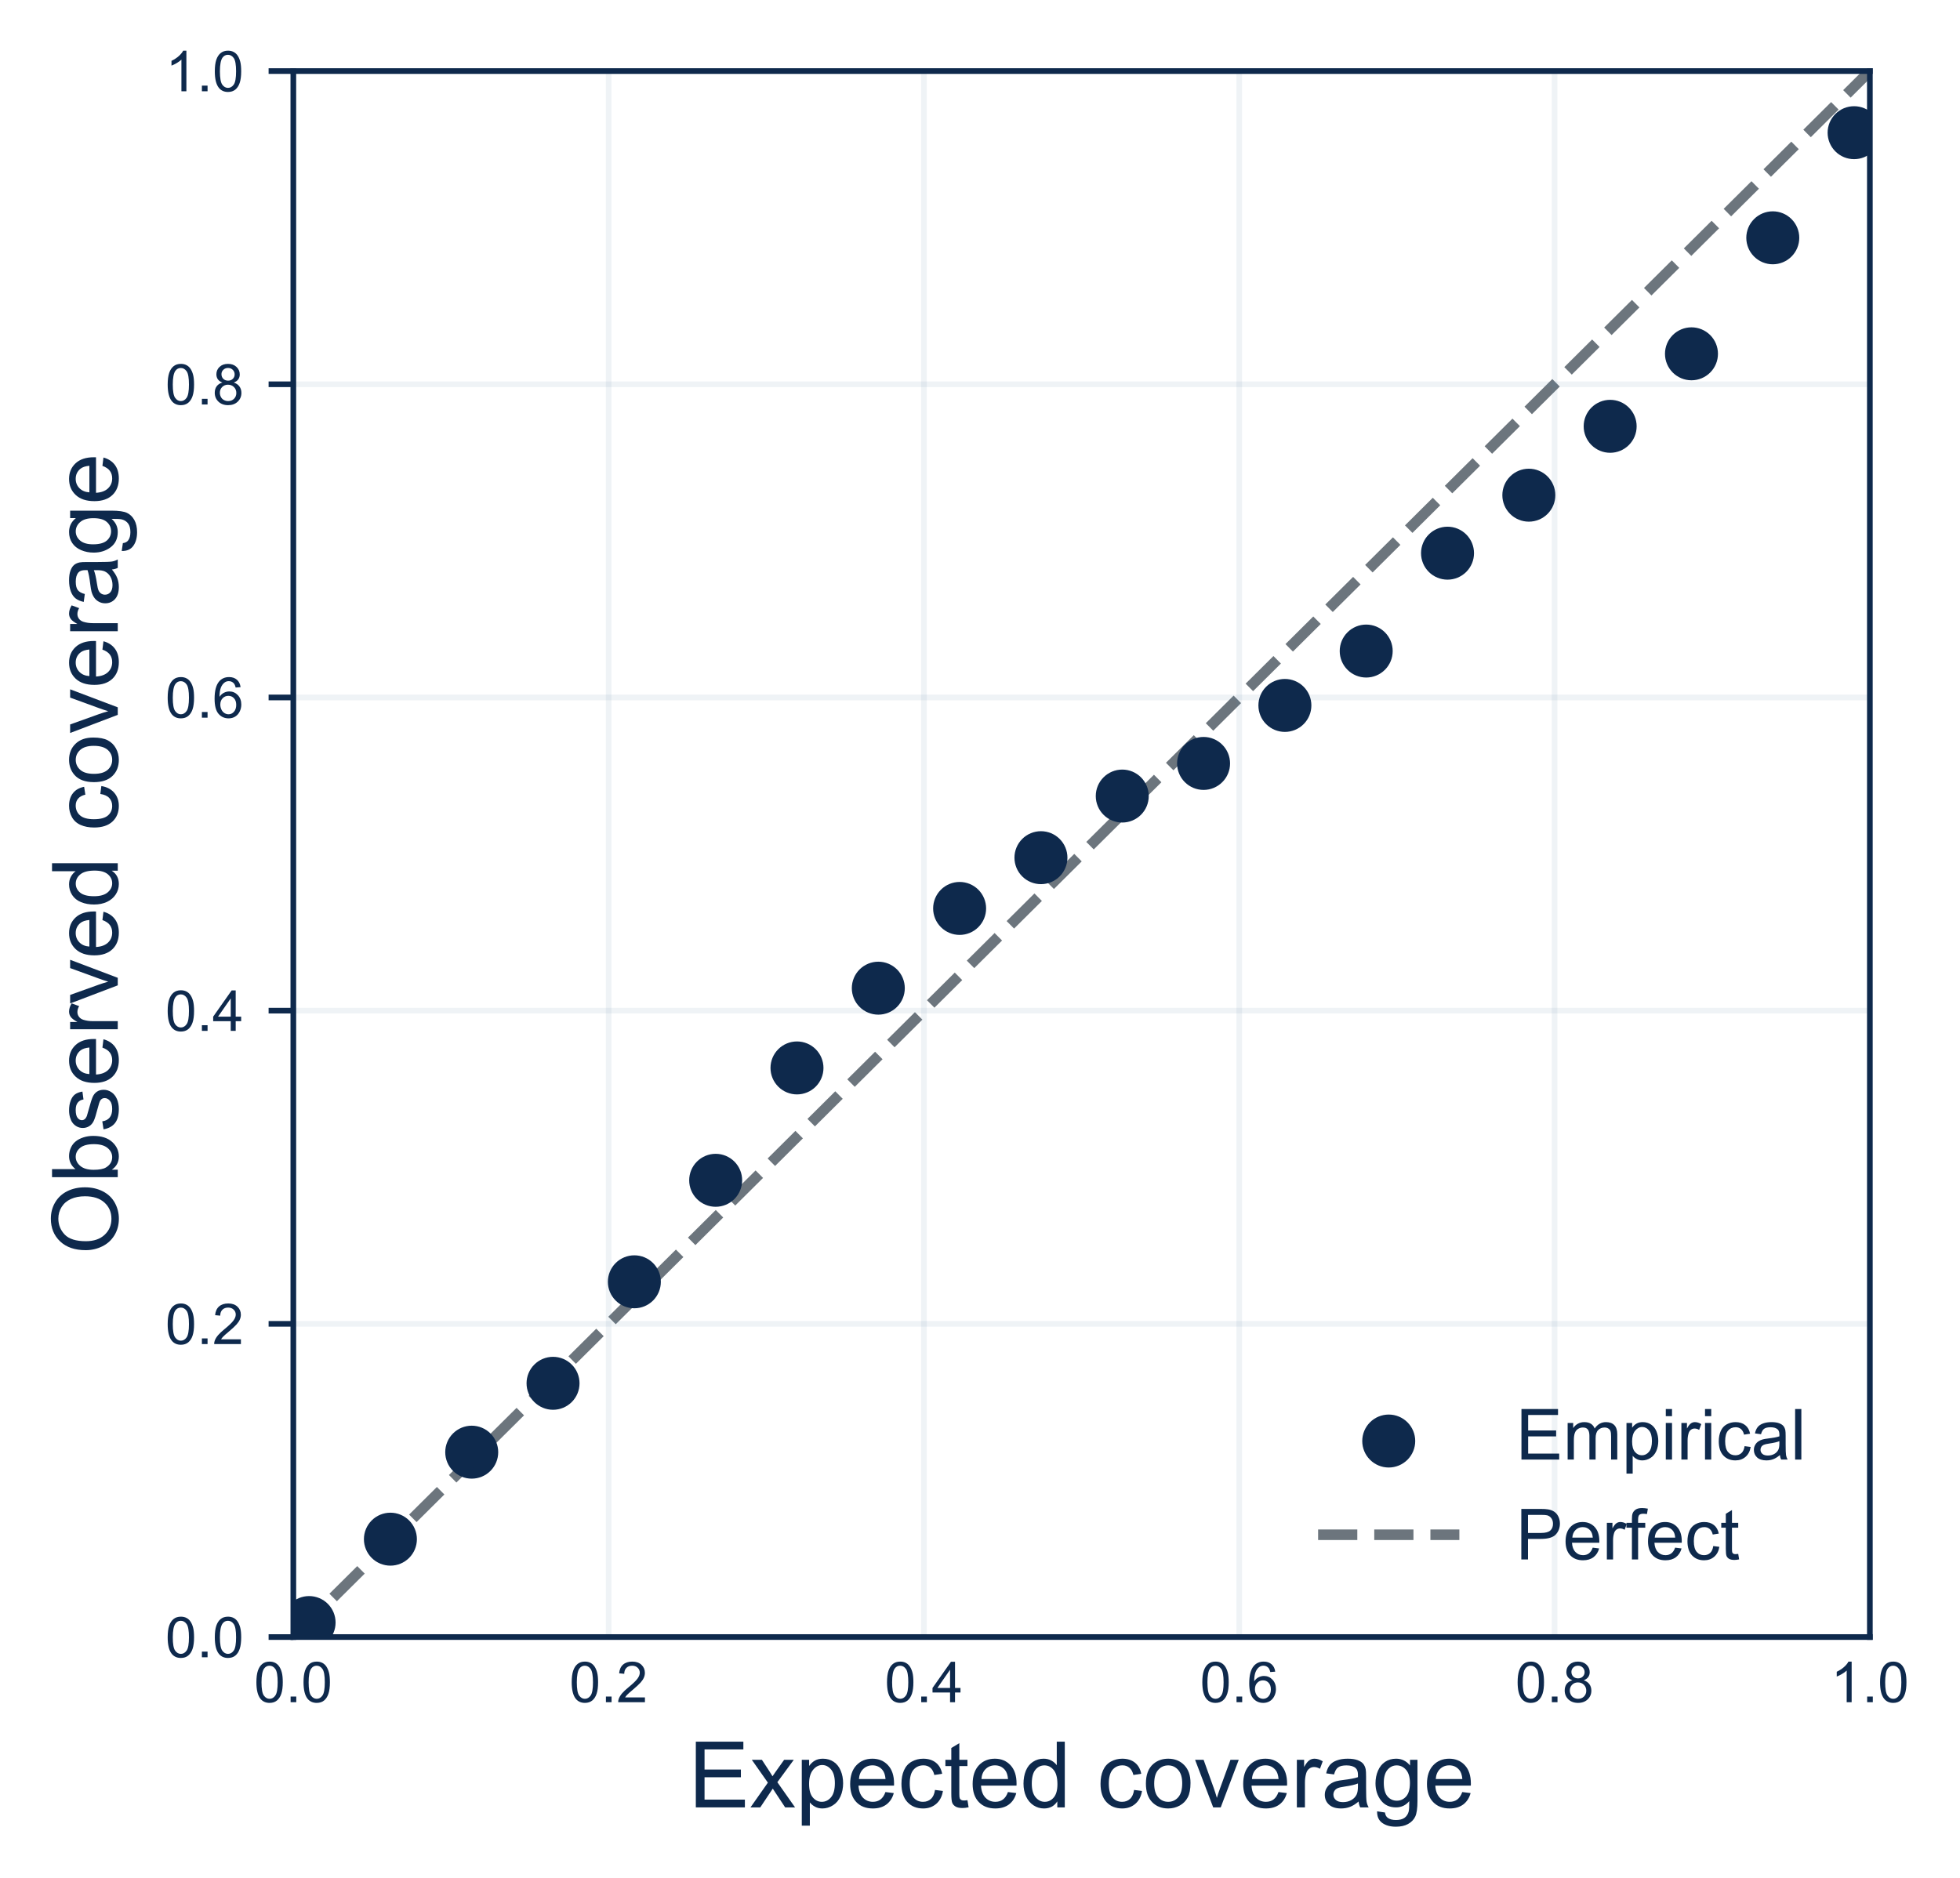
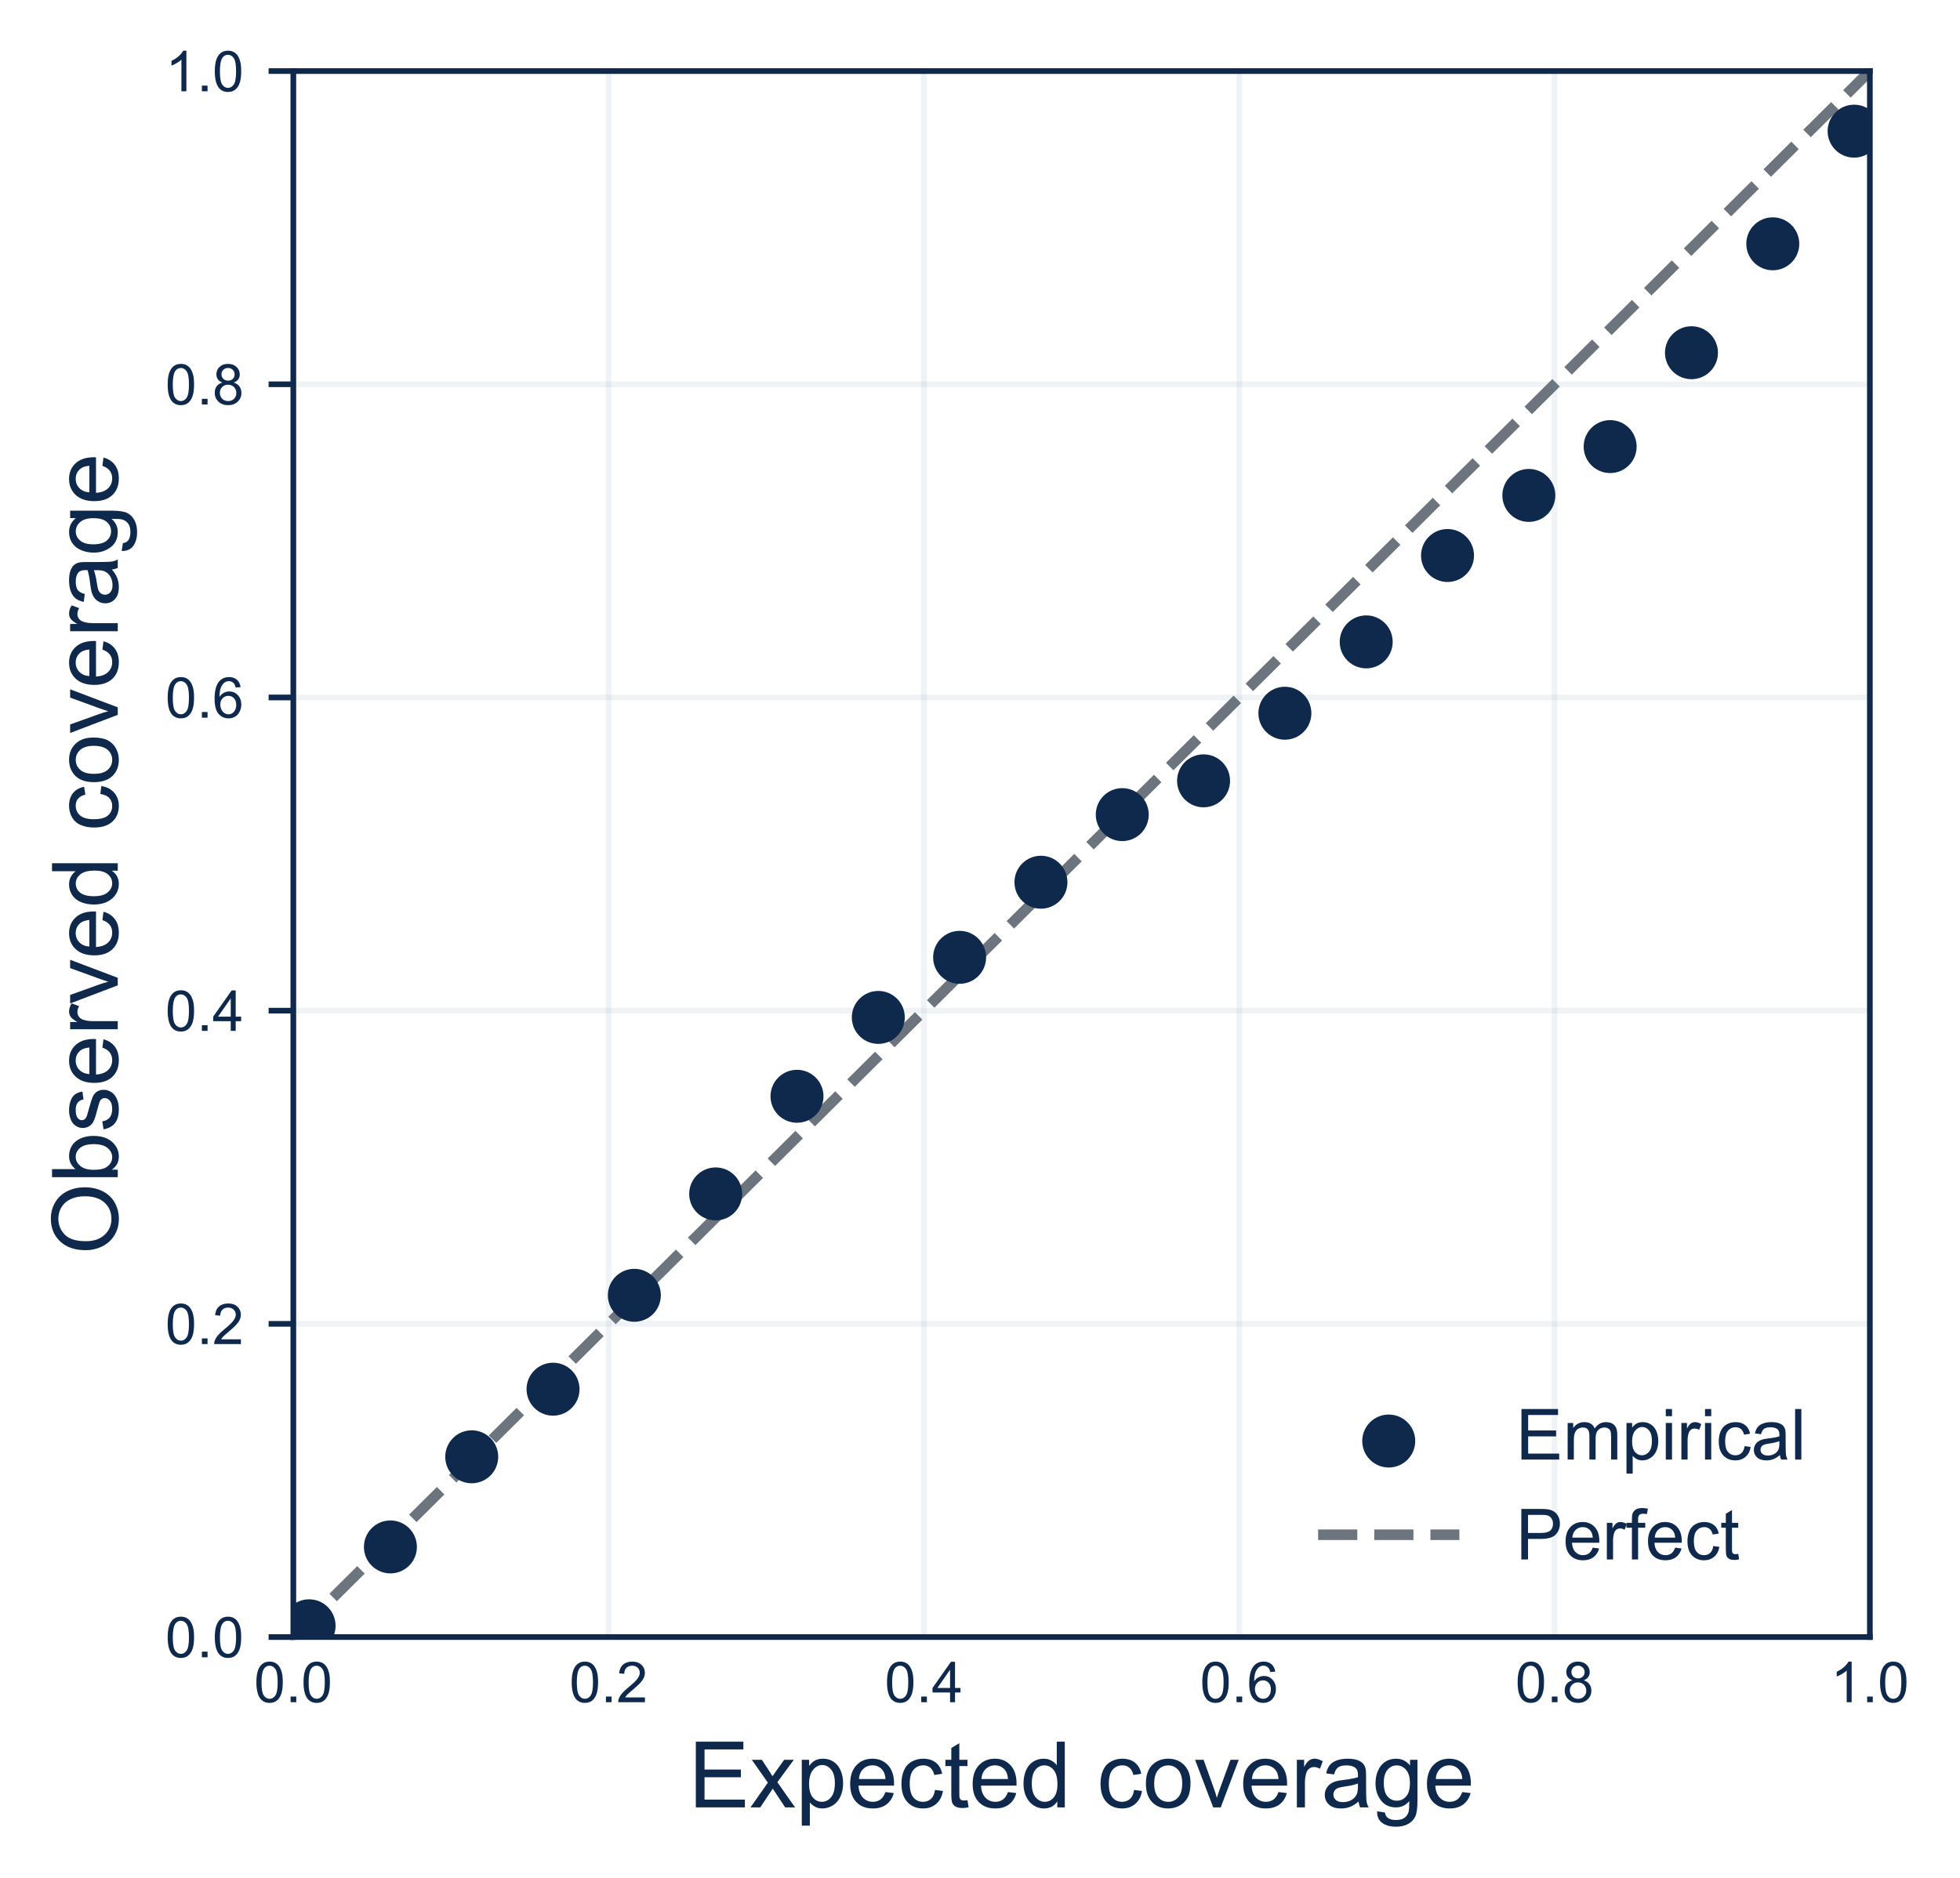
<svg xmlns="http://www.w3.org/2000/svg" xmlns:xlink="http://www.w3.org/1999/xlink" width="277.488pt" height="265.881pt" viewBox="0 0 277.488 265.881" version="1.1">
  <defs>
    <style type="text/css">*{stroke-linejoin: round; stroke-linecap: butt}</style>
  </defs>
  <g id="figure_1">
    <g id="patch_1">
      <path d="M 0 265.881  L 277.488 265.881  L 277.488 0  L 0 0  L 0 265.881  z " style="fill: none" />
    </g>
    <g id="axes_1">
      <g id="patch_2">
        <path d="M 41.528 231.823  L 264.728 231.823  L 264.728 10.063  L 41.528 10.063  L 41.528 231.823  z " style="fill: none" />
      </g>
      <g id="line2d_1">
-         <path d="M 41.528 231.823  L 264.728 10.063  " clip-path="url(#p9967bb5784)" style="fill: none; stroke-dasharray: 5.55,2.4; stroke-dashoffset: 0; stroke: #6c757d; stroke-width: 1.5" />
+         <path d="M 41.528 231.823  L 264.728 10.063  " clip-path="url(#p1b5aeb1fa3)" style="fill: none; stroke-dasharray: 5.55,2.4; stroke-dashoffset: 0; stroke: #6c757d; stroke-width: 1.5" />
      </g>
      <g id="matplotlib.axis_1">
        <g id="xtick_1">
          <g id="line2d_2">
-             <path d="M 41.528 231.823  L 41.528 10.063  " clip-path="url(#p9967bb5784)" style="fill: none; stroke: #5f86a5; stroke-opacity: 0.1; stroke-width: 0.8; stroke-linecap: square" />
+             <path d="M 41.528 231.823  L 41.528 10.063  " clip-path="url(#p1b5aeb1fa3)" style="fill: none; stroke: #5f86a5; stroke-opacity: 0.1; stroke-width: 0.8; stroke-linecap: square" />
          </g>
          <g id="line2d_3" />
          <g id="text_1">
            <g style="fill: #0e294c" transform="translate(35.96781 241.0494) scale(0.08 -0.08)">
              <defs>
                <path id="ArialMT-30" d="M 266 2259  Q 266 3072 433 3567  Q 600 4063 929 4331  Q 1259 4600 1759 4600  Q 2128 4600 2406 4451  Q 2684 4303 2865 4023  Q 3047 3744 3150 3342  Q 3253 2941 3253 2259  Q 3253 1453 3087 958  Q 2922 463 2592 192  Q 2263 -78 1759 -78  Q 1097 -78 719 397  Q 266 969 266 2259  z M 844 2259  Q 844 1131 1108 757  Q 1372 384 1759 384  Q 2147 384 2411 759  Q 2675 1134 2675 2259  Q 2675 3391 2411 3762  Q 2147 4134 1753 4134  Q 1366 4134 1134 3806  Q 844 3388 844 2259  z " transform="scale(0.015625)" />
                <path id="ArialMT-2e" d="M 581 0  L 581 641  L 1222 641  L 1222 0  L 581 0  z " transform="scale(0.015625)" />
              </defs>
              <use xlink:href="#ArialMT-30" />
              <use xlink:href="#ArialMT-2e" transform="translate(55.61523 0)" />
              <use xlink:href="#ArialMT-30" transform="translate(83.39844 0)" />
            </g>
          </g>
        </g>
        <g id="xtick_2">
          <g id="line2d_4">
-             <path d="M 86.168 231.823  L 86.168 10.063  " clip-path="url(#p9967bb5784)" style="fill: none; stroke: #5f86a5; stroke-opacity: 0.1; stroke-width: 0.8; stroke-linecap: square" />
+             <path d="M 86.168 231.823  L 86.168 10.063  " clip-path="url(#p1b5aeb1fa3)" style="fill: none; stroke: #5f86a5; stroke-opacity: 0.1; stroke-width: 0.8; stroke-linecap: square" />
          </g>
          <g id="line2d_5" />
          <g id="text_2">
            <g style="fill: #0e294c" transform="translate(80.60781 241.0494) scale(0.08 -0.08)">
              <defs>
                <path id="ArialMT-32" d="M 3222 541  L 3222 0  L 194 0  Q 188 203 259 391  Q 375 700 629 1000  Q 884 1300 1366 1694  Q 2113 2306 2375 2664  Q 2638 3022 2638 3341  Q 2638 3675 2398 3904  Q 2159 4134 1775 4134  Q 1369 4134 1125 3890  Q 881 3647 878 3216  L 300 3275  Q 359 3922 746 4261  Q 1134 4600 1788 4600  Q 2447 4600 2831 4234  Q 3216 3869 3216 3328  Q 3216 3053 3103 2787  Q 2991 2522 2730 2228  Q 2469 1934 1863 1422  Q 1356 997 1212 845  Q 1069 694 975 541  L 3222 541  z " transform="scale(0.015625)" />
              </defs>
              <use xlink:href="#ArialMT-30" />
              <use xlink:href="#ArialMT-2e" transform="translate(55.61523 0)" />
              <use xlink:href="#ArialMT-32" transform="translate(83.39844 0)" />
            </g>
          </g>
        </g>
        <g id="xtick_3">
          <g id="line2d_6">
-             <path d="M 130.808 231.823  L 130.808 10.063  " clip-path="url(#p9967bb5784)" style="fill: none; stroke: #5f86a5; stroke-opacity: 0.1; stroke-width: 0.8; stroke-linecap: square" />
+             <path d="M 130.808 231.823  L 130.808 10.063  " clip-path="url(#p1b5aeb1fa3)" style="fill: none; stroke: #5f86a5; stroke-opacity: 0.1; stroke-width: 0.8; stroke-linecap: square" />
          </g>
          <g id="line2d_7" />
          <g id="text_3">
            <g style="fill: #0e294c" transform="translate(125.2478 241.0494) scale(0.08 -0.08)">
              <defs>
                <path id="ArialMT-34" d="M 2069 0  L 2069 1097  L 81 1097  L 81 1613  L 2172 4581  L 2631 4581  L 2631 1613  L 3250 1613  L 3250 1097  L 2631 1097  L 2631 0  L 2069 0  z M 2069 1613  L 2069 3678  L 634 1613  L 2069 1613  z " transform="scale(0.015625)" />
              </defs>
              <use xlink:href="#ArialMT-30" />
              <use xlink:href="#ArialMT-2e" transform="translate(55.61523 0)" />
              <use xlink:href="#ArialMT-34" transform="translate(83.39844 0)" />
            </g>
          </g>
        </g>
        <g id="xtick_4">
          <g id="line2d_8">
-             <path d="M 175.448 231.823  L 175.448 10.063  " clip-path="url(#p9967bb5784)" style="fill: none; stroke: #5f86a5; stroke-opacity: 0.1; stroke-width: 0.8; stroke-linecap: square" />
+             <path d="M 175.448 231.823  L 175.448 10.063  " clip-path="url(#p1b5aeb1fa3)" style="fill: none; stroke: #5f86a5; stroke-opacity: 0.1; stroke-width: 0.8; stroke-linecap: square" />
          </g>
          <g id="line2d_9" />
          <g id="text_4">
            <g style="fill: #0e294c" transform="translate(169.8878 241.0494) scale(0.08 -0.08)">
              <defs>
                <path id="ArialMT-36" d="M 3184 3459  L 2625 3416  Q 2550 3747 2413 3897  Q 2184 4138 1850 4138  Q 1581 4138 1378 3988  Q 1113 3794 959 3422  Q 806 3050 800 2363  Q 1003 2672 1297 2822  Q 1591 2972 1913 2972  Q 2475 2972 2870 2558  Q 3266 2144 3266 1488  Q 3266 1056 3080 686  Q 2894 316 2569 119  Q 2244 -78 1831 -78  Q 1128 -78 684 439  Q 241 956 241 2144  Q 241 3472 731 4075  Q 1159 4600 1884 4600  Q 2425 4600 2770 4297  Q 3116 3994 3184 3459  z M 888 1484  Q 888 1194 1011 928  Q 1134 663 1356 523  Q 1578 384 1822 384  Q 2178 384 2434 671  Q 2691 959 2691 1453  Q 2691 1928 2437 2201  Q 2184 2475 1800 2475  Q 1419 2475 1153 2201  Q 888 1928 888 1484  z " transform="scale(0.015625)" />
              </defs>
              <use xlink:href="#ArialMT-30" />
              <use xlink:href="#ArialMT-2e" transform="translate(55.61523 0)" />
              <use xlink:href="#ArialMT-36" transform="translate(83.39844 0)" />
            </g>
          </g>
        </g>
        <g id="xtick_5">
          <g id="line2d_10">
-             <path d="M 220.088 231.823  L 220.088 10.063  " clip-path="url(#p9967bb5784)" style="fill: none; stroke: #5f86a5; stroke-opacity: 0.1; stroke-width: 0.8; stroke-linecap: square" />
+             <path d="M 220.088 231.823  L 220.088 10.063  " clip-path="url(#p1b5aeb1fa3)" style="fill: none; stroke: #5f86a5; stroke-opacity: 0.1; stroke-width: 0.8; stroke-linecap: square" />
          </g>
          <g id="line2d_11" />
          <g id="text_5">
            <g style="fill: #0e294c" transform="translate(214.5278 241.0494) scale(0.08 -0.08)">
              <defs>
                <path id="ArialMT-38" d="M 1131 2484  Q 781 2613 612 2850  Q 444 3088 444 3419  Q 444 3919 803 4259  Q 1163 4600 1759 4600  Q 2359 4600 2725 4251  Q 3091 3903 3091 3403  Q 3091 3084 2923 2848  Q 2756 2613 2416 2484  Q 2838 2347 3058 2040  Q 3278 1734 3278 1309  Q 3278 722 2862 322  Q 2447 -78 1769 -78  Q 1091 -78 675 323  Q 259 725 259 1325  Q 259 1772 486 2073  Q 713 2375 1131 2484  z M 1019 3438  Q 1019 3113 1228 2906  Q 1438 2700 1772 2700  Q 2097 2700 2305 2904  Q 2513 3109 2513 3406  Q 2513 3716 2298 3927  Q 2084 4138 1766 4138  Q 1444 4138 1231 3931  Q 1019 3725 1019 3438  z M 838 1322  Q 838 1081 952 856  Q 1066 631 1291 507  Q 1516 384 1775 384  Q 2178 384 2440 643  Q 2703 903 2703 1303  Q 2703 1709 2433 1975  Q 2163 2241 1756 2241  Q 1359 2241 1098 1978  Q 838 1716 838 1322  z " transform="scale(0.015625)" />
              </defs>
              <use xlink:href="#ArialMT-30" />
              <use xlink:href="#ArialMT-2e" transform="translate(55.61523 0)" />
              <use xlink:href="#ArialMT-38" transform="translate(83.39844 0)" />
            </g>
          </g>
        </g>
        <g id="xtick_6">
          <g id="line2d_12">
-             <path d="M 264.728 231.823  L 264.728 10.063  " clip-path="url(#p9967bb5784)" style="fill: none; stroke: #5f86a5; stroke-opacity: 0.1; stroke-width: 0.8; stroke-linecap: square" />
+             <path d="M 264.728 231.823  L 264.728 10.063  " clip-path="url(#p1b5aeb1fa3)" style="fill: none; stroke: #5f86a5; stroke-opacity: 0.1; stroke-width: 0.8; stroke-linecap: square" />
          </g>
          <g id="line2d_13" />
          <g id="text_6">
            <g style="fill: #0e294c" transform="translate(259.1678 241.0494) scale(0.08 -0.08)">
              <defs>
                <path id="ArialMT-31" d="M 2384 0  L 1822 0  L 1822 3584  Q 1619 3391 1289 3197  Q 959 3003 697 2906  L 697 3450  Q 1169 3672 1522 3987  Q 1875 4303 2022 4600  L 2384 4600  L 2384 0  z " transform="scale(0.015625)" />
              </defs>
              <use xlink:href="#ArialMT-31" />
              <use xlink:href="#ArialMT-2e" transform="translate(55.61523 0)" />
              <use xlink:href="#ArialMT-30" transform="translate(83.39844 0)" />
            </g>
          </g>
        </g>
        <g id="text_7">
          <g style="fill: #0e294c" transform="translate(97.48477 255.9445) scale(0.13 -0.13)">
            <defs>
              <path id="ArialMT-45" d="M 506 0  L 506 4581  L 3819 4581  L 3819 4041  L 1113 4041  L 1113 2638  L 3647 2638  L 3647 2100  L 1113 2100  L 1113 541  L 3925 541  L 3925 0  L 506 0  z " transform="scale(0.015625)" />
              <path id="ArialMT-78" d="M 47 0  L 1259 1725  L 138 3319  L 841 3319  L 1350 2541  Q 1494 2319 1581 2169  Q 1719 2375 1834 2534  L 2394 3319  L 3066 3319  L 1919 1756  L 3153 0  L 2463 0  L 1781 1031  L 1600 1309  L 728 0  L 47 0  z " transform="scale(0.015625)" />
              <path id="ArialMT-70" d="M 422 -1272  L 422 3319  L 934 3319  L 934 2888  Q 1116 3141 1344 3267  Q 1572 3394 1897 3394  Q 2322 3394 2647 3175  Q 2972 2956 3137 2557  Q 3303 2159 3303 1684  Q 3303 1175 3120 767  Q 2938 359 2589 142  Q 2241 -75 1856 -75  Q 1575 -75 1351 44  Q 1128 163 984 344  L 984 -1272  L 422 -1272  z M 931 1641  Q 931 1000 1190 694  Q 1450 388 1819 388  Q 2194 388 2461 705  Q 2728 1022 2728 1688  Q 2728 2322 2467 2637  Q 2206 2953 1844 2953  Q 1484 2953 1207 2617  Q 931 2281 931 1641  z " transform="scale(0.015625)" />
              <path id="ArialMT-65" d="M 2694 1069  L 3275 997  Q 3138 488 2766 206  Q 2394 -75 1816 -75  Q 1088 -75 661 373  Q 234 822 234 1631  Q 234 2469 665 2931  Q 1097 3394 1784 3394  Q 2450 3394 2872 2941  Q 3294 2488 3294 1666  Q 3294 1616 3291 1516  L 816 1516  Q 847 969 1125 678  Q 1403 388 1819 388  Q 2128 388 2347 550  Q 2566 713 2694 1069  z M 847 1978  L 2700 1978  Q 2663 2397 2488 2606  Q 2219 2931 1791 2931  Q 1403 2931 1139 2672  Q 875 2413 847 1978  z " transform="scale(0.015625)" />
              <path id="ArialMT-63" d="M 2588 1216  L 3141 1144  Q 3050 572 2676 248  Q 2303 -75 1759 -75  Q 1078 -75 664 370  Q 250 816 250 1647  Q 250 2184 428 2587  Q 606 2991 970 3192  Q 1334 3394 1763 3394  Q 2303 3394 2647 3120  Q 2991 2847 3088 2344  L 2541 2259  Q 2463 2594 2264 2762  Q 2066 2931 1784 2931  Q 1359 2931 1093 2626  Q 828 2322 828 1663  Q 828 994 1084 691  Q 1341 388 1753 388  Q 2084 388 2306 591  Q 2528 794 2588 1216  z " transform="scale(0.015625)" />
              <path id="ArialMT-74" d="M 1650 503  L 1731 6  Q 1494 -44 1306 -44  Q 1000 -44 831 53  Q 663 150 594 308  Q 525 466 525 972  L 525 2881  L 113 2881  L 113 3319  L 525 3319  L 525 4141  L 1084 4478  L 1084 3319  L 1650 3319  L 1650 2881  L 1084 2881  L 1084 941  Q 1084 700 1114 631  Q 1144 563 1211 522  Q 1278 481 1403 481  Q 1497 481 1650 503  z " transform="scale(0.015625)" />
              <path id="ArialMT-64" d="M 2575 0  L 2575 419  Q 2259 -75 1647 -75  Q 1250 -75 917 144  Q 584 363 401 755  Q 219 1147 219 1656  Q 219 2153 384 2558  Q 550 2963 881 3178  Q 1213 3394 1622 3394  Q 1922 3394 2156 3267  Q 2391 3141 2538 2938  L 2538 4581  L 3097 4581  L 3097 0  L 2575 0  z M 797 1656  Q 797 1019 1065 703  Q 1334 388 1700 388  Q 2069 388 2326 689  Q 2584 991 2584 1609  Q 2584 2291 2321 2609  Q 2059 2928 1675 2928  Q 1300 2928 1048 2622  Q 797 2316 797 1656  z " transform="scale(0.015625)" />
              <path id="ArialMT-20" transform="scale(0.015625)" />
              <path id="ArialMT-6f" d="M 213 1659  Q 213 2581 725 3025  Q 1153 3394 1769 3394  Q 2453 3394 2887 2945  Q 3322 2497 3322 1706  Q 3322 1066 3130 698  Q 2938 331 2570 128  Q 2203 -75 1769 -75  Q 1072 -75 642 372  Q 213 819 213 1659  z M 791 1659  Q 791 1022 1069 705  Q 1347 388 1769 388  Q 2188 388 2466 706  Q 2744 1025 2744 1678  Q 2744 2294 2464 2611  Q 2184 2928 1769 2928  Q 1347 2928 1069 2612  Q 791 2297 791 1659  z " transform="scale(0.015625)" />
              <path id="ArialMT-76" d="M 1344 0  L 81 3319  L 675 3319  L 1388 1331  Q 1503 1009 1600 663  Q 1675 925 1809 1294  L 2547 3319  L 3125 3319  L 1869 0  L 1344 0  z " transform="scale(0.015625)" />
              <path id="ArialMT-72" d="M 416 0  L 416 3319  L 922 3319  L 922 2816  Q 1116 3169 1280 3281  Q 1444 3394 1641 3394  Q 1925 3394 2219 3213  L 2025 2691  Q 1819 2813 1613 2813  Q 1428 2813 1281 2702  Q 1134 2591 1072 2394  Q 978 2094 978 1738  L 978 0  L 416 0  z " transform="scale(0.015625)" />
              <path id="ArialMT-61" d="M 2588 409  Q 2275 144 1986 34  Q 1697 -75 1366 -75  Q 819 -75 525 192  Q 231 459 231 875  Q 231 1119 342 1320  Q 453 1522 633 1644  Q 813 1766 1038 1828  Q 1203 1872 1538 1913  Q 2219 1994 2541 2106  Q 2544 2222 2544 2253  Q 2544 2597 2384 2738  Q 2169 2928 1744 2928  Q 1347 2928 1158 2789  Q 969 2650 878 2297  L 328 2372  Q 403 2725 575 2942  Q 747 3159 1072 3276  Q 1397 3394 1825 3394  Q 2250 3394 2515 3294  Q 2781 3194 2906 3042  Q 3031 2891 3081 2659  Q 3109 2516 3109 2141  L 3109 1391  Q 3109 606 3145 398  Q 3181 191 3288 0  L 2700 0  Q 2613 175 2588 409  z M 2541 1666  Q 2234 1541 1622 1453  Q 1275 1403 1131 1340  Q 988 1278 909 1158  Q 831 1038 831 891  Q 831 666 1001 516  Q 1172 366 1500 366  Q 1825 366 2078 508  Q 2331 650 2450 897  Q 2541 1088 2541 1459  L 2541 1666  z " transform="scale(0.015625)" />
              <path id="ArialMT-67" d="M 319 -275  L 866 -356  Q 900 -609 1056 -725  Q 1266 -881 1628 -881  Q 2019 -881 2231 -725  Q 2444 -569 2519 -288  Q 2563 -116 2559 434  Q 2191 0 1641 0  Q 956 0 581 494  Q 206 988 206 1678  Q 206 2153 378 2554  Q 550 2956 876 3175  Q 1203 3394 1644 3394  Q 2231 3394 2613 2919  L 2613 3319  L 3131 3319  L 3131 450  Q 3131 -325 2973 -648  Q 2816 -972 2473 -1159  Q 2131 -1347 1631 -1347  Q 1038 -1347 672 -1080  Q 306 -813 319 -275  z M 784 1719  Q 784 1066 1043 766  Q 1303 466 1694 466  Q 2081 466 2343 764  Q 2606 1063 2606 1700  Q 2606 2309 2336 2618  Q 2066 2928 1684 2928  Q 1309 2928 1046 2623  Q 784 2319 784 1719  z " transform="scale(0.015625)" />
            </defs>
            <use xlink:href="#ArialMT-45" />
            <use xlink:href="#ArialMT-78" transform="translate(66.69922 0)" />
            <use xlink:href="#ArialMT-70" transform="translate(116.6992 0)" />
            <use xlink:href="#ArialMT-65" transform="translate(172.3145 0)" />
            <use xlink:href="#ArialMT-63" transform="translate(227.9297 0)" />
            <use xlink:href="#ArialMT-74" transform="translate(277.9297 0)" />
            <use xlink:href="#ArialMT-65" transform="translate(305.7129 0)" />
            <use xlink:href="#ArialMT-64" transform="translate(361.3281 0)" />
            <use xlink:href="#ArialMT-20" transform="translate(416.9434 0)" />
            <use xlink:href="#ArialMT-63" transform="translate(444.7266 0)" />
            <use xlink:href="#ArialMT-6f" transform="translate(494.7266 0)" />
            <use xlink:href="#ArialMT-76" transform="translate(550.3418 0)" />
            <use xlink:href="#ArialMT-65" transform="translate(600.3418 0)" />
            <use xlink:href="#ArialMT-72" transform="translate(655.957 0)" />
            <use xlink:href="#ArialMT-61" transform="translate(689.2578 0)" />
            <use xlink:href="#ArialMT-67" transform="translate(744.873 0)" />
            <use xlink:href="#ArialMT-65" transform="translate(800.4883 0)" />
          </g>
        </g>
      </g>
      <g id="matplotlib.axis_2">
        <g id="ytick_1">
          <g id="line2d_14">
-             <path d="M 41.528 231.823  L 264.728 231.823  " clip-path="url(#p9967bb5784)" style="fill: none; stroke: #5f86a5; stroke-opacity: 0.1; stroke-width: 0.8; stroke-linecap: square" />
+             <path d="M 41.528 231.823  L 264.728 231.823  " clip-path="url(#p1b5aeb1fa3)" style="fill: none; stroke: #5f86a5; stroke-opacity: 0.1; stroke-width: 0.8; stroke-linecap: square" />
          </g>
          <g id="line2d_15">
            <defs>
-               <path id="m2d05452ecc" d="M 0 0  L -3.5 0  " style="stroke: #0e294c; stroke-width: 0.8" />
-             </defs>
-             <g>
-               <use xlink:href="#m2d05452ecc" x="41.528" y="231.823" style="fill: #0e294c; stroke: #0e294c; stroke-width: 0.8" />
+               <path id="m0dcea241db" d="M 0 0  L -3.5 0  " style="stroke: #0e294c; stroke-width: 0.8" />
+             </defs>
+             <g>
+               <use xlink:href="#m0dcea241db" x="41.528" y="231.823" style="fill: #0e294c; stroke: #0e294c; stroke-width: 0.8" />
            </g>
          </g>
          <g id="text_8">
            <g style="fill: #0e294c" transform="translate(23.40781 234.6863) scale(0.08 -0.08)">
              <use xlink:href="#ArialMT-30" />
              <use xlink:href="#ArialMT-2e" transform="translate(55.61523 0)" />
              <use xlink:href="#ArialMT-30" transform="translate(83.39844 0)" />
            </g>
          </g>
        </g>
        <g id="ytick_2">
          <g id="line2d_16">
-             <path d="M 41.528 187.471  L 264.728 187.471  " clip-path="url(#p9967bb5784)" style="fill: none; stroke: #5f86a5; stroke-opacity: 0.1; stroke-width: 0.8; stroke-linecap: square" />
+             <path d="M 41.528 187.471  L 264.728 187.471  " clip-path="url(#p1b5aeb1fa3)" style="fill: none; stroke: #5f86a5; stroke-opacity: 0.1; stroke-width: 0.8; stroke-linecap: square" />
          </g>
          <g id="line2d_17">
            <g>
-               <use xlink:href="#m2d05452ecc" x="41.528" y="187.471" style="fill: #0e294c; stroke: #0e294c; stroke-width: 0.8" />
+               <use xlink:href="#m0dcea241db" x="41.528" y="187.471" style="fill: #0e294c; stroke: #0e294c; stroke-width: 0.8" />
            </g>
          </g>
          <g id="text_9">
            <g style="fill: #0e294c" transform="translate(23.40781 190.3342) scale(0.08 -0.08)">
              <use xlink:href="#ArialMT-30" />
              <use xlink:href="#ArialMT-2e" transform="translate(55.61523 0)" />
              <use xlink:href="#ArialMT-32" transform="translate(83.39844 0)" />
            </g>
          </g>
        </g>
        <g id="ytick_3">
          <g id="line2d_18">
-             <path d="M 41.528 143.119  L 264.728 143.119  " clip-path="url(#p9967bb5784)" style="fill: none; stroke: #5f86a5; stroke-opacity: 0.1; stroke-width: 0.8; stroke-linecap: square" />
+             <path d="M 41.528 143.119  L 264.728 143.119  " clip-path="url(#p1b5aeb1fa3)" style="fill: none; stroke: #5f86a5; stroke-opacity: 0.1; stroke-width: 0.8; stroke-linecap: square" />
          </g>
          <g id="line2d_19">
            <g>
-               <use xlink:href="#m2d05452ecc" x="41.528" y="143.119" style="fill: #0e294c; stroke: #0e294c; stroke-width: 0.8" />
+               <use xlink:href="#m0dcea241db" x="41.528" y="143.119" style="fill: #0e294c; stroke: #0e294c; stroke-width: 0.8" />
            </g>
          </g>
          <g id="text_10">
            <g style="fill: #0e294c" transform="translate(23.40781 145.9822) scale(0.08 -0.08)">
              <use xlink:href="#ArialMT-30" />
              <use xlink:href="#ArialMT-2e" transform="translate(55.61523 0)" />
              <use xlink:href="#ArialMT-34" transform="translate(83.39844 0)" />
            </g>
          </g>
        </g>
        <g id="ytick_4">
          <g id="line2d_20">
-             <path d="M 41.528 98.767  L 264.728 98.767  " clip-path="url(#p9967bb5784)" style="fill: none; stroke: #5f86a5; stroke-opacity: 0.1; stroke-width: 0.8; stroke-linecap: square" />
+             <path d="M 41.528 98.767  L 264.728 98.767  " clip-path="url(#p1b5aeb1fa3)" style="fill: none; stroke: #5f86a5; stroke-opacity: 0.1; stroke-width: 0.8; stroke-linecap: square" />
          </g>
          <g id="line2d_21">
            <g>
-               <use xlink:href="#m2d05452ecc" x="41.528" y="98.767" style="fill: #0e294c; stroke: #0e294c; stroke-width: 0.8" />
+               <use xlink:href="#m0dcea241db" x="41.528" y="98.767" style="fill: #0e294c; stroke: #0e294c; stroke-width: 0.8" />
            </g>
          </g>
          <g id="text_11">
            <g style="fill: #0e294c" transform="translate(23.40781 101.6303) scale(0.08 -0.08)">
              <use xlink:href="#ArialMT-30" />
              <use xlink:href="#ArialMT-2e" transform="translate(55.61523 0)" />
              <use xlink:href="#ArialMT-36" transform="translate(83.39844 0)" />
            </g>
          </g>
        </g>
        <g id="ytick_5">
          <g id="line2d_22">
-             <path d="M 41.528 54.415  L 264.728 54.415  " clip-path="url(#p9967bb5784)" style="fill: none; stroke: #5f86a5; stroke-opacity: 0.1; stroke-width: 0.8; stroke-linecap: square" />
+             <path d="M 41.528 54.415  L 264.728 54.415  " clip-path="url(#p1b5aeb1fa3)" style="fill: none; stroke: #5f86a5; stroke-opacity: 0.1; stroke-width: 0.8; stroke-linecap: square" />
          </g>
          <g id="line2d_23">
            <g>
-               <use xlink:href="#m2d05452ecc" x="41.528" y="54.415" style="fill: #0e294c; stroke: #0e294c; stroke-width: 0.8" />
+               <use xlink:href="#m0dcea241db" x="41.528" y="54.415" style="fill: #0e294c; stroke: #0e294c; stroke-width: 0.8" />
            </g>
          </g>
          <g id="text_12">
            <g style="fill: #0e294c" transform="translate(23.40781 57.27825) scale(0.08 -0.08)">
              <use xlink:href="#ArialMT-30" />
              <use xlink:href="#ArialMT-2e" transform="translate(55.61523 0)" />
              <use xlink:href="#ArialMT-38" transform="translate(83.39844 0)" />
            </g>
          </g>
        </g>
        <g id="ytick_6">
          <g id="line2d_24">
-             <path d="M 41.528 10.063  L 264.728 10.063  " clip-path="url(#p9967bb5784)" style="fill: none; stroke: #5f86a5; stroke-opacity: 0.1; stroke-width: 0.8; stroke-linecap: square" />
+             <path d="M 41.528 10.063  L 264.728 10.063  " clip-path="url(#p1b5aeb1fa3)" style="fill: none; stroke: #5f86a5; stroke-opacity: 0.1; stroke-width: 0.8; stroke-linecap: square" />
          </g>
          <g id="line2d_25">
            <g>
-               <use xlink:href="#m2d05452ecc" x="41.528" y="10.063" style="fill: #0e294c; stroke: #0e294c; stroke-width: 0.8" />
+               <use xlink:href="#m0dcea241db" x="41.528" y="10.063" style="fill: #0e294c; stroke: #0e294c; stroke-width: 0.8" />
            </g>
          </g>
          <g id="text_13">
            <g style="fill: #0e294c" transform="translate(23.40781 12.92625) scale(0.08 -0.08)">
              <use xlink:href="#ArialMT-31" />
              <use xlink:href="#ArialMT-2e" transform="translate(55.61523 0)" />
              <use xlink:href="#ArialMT-30" transform="translate(83.39844 0)" />
            </g>
          </g>
        </g>
        <g id="text_14">
          <g style="fill: #0e294c" transform="translate(16.67172 177.6648) rotate(-90) scale(0.13 -0.13)">
            <defs>
              <path id="ArialMT-4f" d="M 309 2231  Q 309 3372 921 4017  Q 1534 4663 2503 4663  Q 3138 4663 3647 4359  Q 4156 4056 4423 3514  Q 4691 2972 4691 2284  Q 4691 1588 4409 1038  Q 4128 488 3612 205  Q 3097 -78 2500 -78  Q 1853 -78 1343 234  Q 834 547 571 1087  Q 309 1628 309 2231  z M 934 2222  Q 934 1394 1379 917  Q 1825 441 2497 441  Q 3181 441 3623 922  Q 4066 1403 4066 2288  Q 4066 2847 3877 3264  Q 3688 3681 3323 3911  Q 2959 4141 2506 4141  Q 1863 4141 1398 3698  Q 934 3256 934 2222  z " transform="scale(0.015625)" />
              <path id="ArialMT-62" d="M 941 0  L 419 0  L 419 4581  L 981 4581  L 981 2947  Q 1338 3394 1891 3394  Q 2197 3394 2470 3270  Q 2744 3147 2920 2923  Q 3097 2700 3197 2384  Q 3297 2069 3297 1709  Q 3297 856 2875 390  Q 2453 -75 1863 -75  Q 1275 -75 941 416  L 941 0  z M 934 1684  Q 934 1088 1097 822  Q 1363 388 1816 388  Q 2184 388 2453 708  Q 2722 1028 2722 1663  Q 2722 2313 2464 2622  Q 2206 2931 1841 2931  Q 1472 2931 1203 2611  Q 934 2291 934 1684  z " transform="scale(0.015625)" />
              <path id="ArialMT-73" d="M 197 991  L 753 1078  Q 800 744 1014 566  Q 1228 388 1613 388  Q 2000 388 2187 545  Q 2375 703 2375 916  Q 2375 1106 2209 1216  Q 2094 1291 1634 1406  Q 1016 1563 777 1677  Q 538 1791 414 1992  Q 291 2194 291 2438  Q 291 2659 392 2848  Q 494 3038 669 3163  Q 800 3259 1026 3326  Q 1253 3394 1513 3394  Q 1903 3394 2198 3281  Q 2494 3169 2634 2976  Q 2775 2784 2828 2463  L 2278 2388  Q 2241 2644 2061 2787  Q 1881 2931 1553 2931  Q 1166 2931 1000 2803  Q 834 2675 834 2503  Q 834 2394 903 2306  Q 972 2216 1119 2156  Q 1203 2125 1616 2013  Q 2213 1853 2448 1751  Q 2684 1650 2818 1456  Q 2953 1263 2953 975  Q 2953 694 2789 445  Q 2625 197 2315 61  Q 2006 -75 1616 -75  Q 969 -75 630 194  Q 291 463 197 991  z " transform="scale(0.015625)" />
            </defs>
            <use xlink:href="#ArialMT-4f" />
            <use xlink:href="#ArialMT-62" transform="translate(77.7832 0)" />
            <use xlink:href="#ArialMT-73" transform="translate(133.3984 0)" />
            <use xlink:href="#ArialMT-65" transform="translate(183.3984 0)" />
            <use xlink:href="#ArialMT-72" transform="translate(239.0137 0)" />
            <use xlink:href="#ArialMT-76" transform="translate(272.3145 0)" />
            <use xlink:href="#ArialMT-65" transform="translate(322.3145 0)" />
            <use xlink:href="#ArialMT-64" transform="translate(377.9297 0)" />
            <use xlink:href="#ArialMT-20" transform="translate(433.5449 0)" />
            <use xlink:href="#ArialMT-63" transform="translate(461.3281 0)" />
            <use xlink:href="#ArialMT-6f" transform="translate(511.3281 0)" />
            <use xlink:href="#ArialMT-76" transform="translate(566.9434 0)" />
            <use xlink:href="#ArialMT-65" transform="translate(616.9434 0)" />
            <use xlink:href="#ArialMT-72" transform="translate(672.5586 0)" />
            <use xlink:href="#ArialMT-61" transform="translate(705.8594 0)" />
            <use xlink:href="#ArialMT-67" transform="translate(761.4746 0)" />
            <use xlink:href="#ArialMT-65" transform="translate(817.0898 0)" />
          </g>
        </g>
      </g>
      <g id="PathCollection_1">
        <defs>
-           <path id="m15301f3d49" d="M 0 3  C 0.796 3 1.559 2.684 2.121 2.121  C 2.684 1.559 3 0.796 3 0  C 3 -0.796 2.684 -1.559 2.121 -2.121  C 1.559 -2.684 0.796 -3 0 -3  C -0.796 -3 -1.559 -2.684 -2.121 -2.121  C -2.684 -1.559 -3 -0.796 -3 0  C -3 0.796 -2.684 1.559 -2.121 2.121  C -1.559 2.684 -0.796 3 0 3  z " style="stroke: #0e294c; stroke-width: 1.5" />
+           <path id="md4b3918709" d="M 0 3  C 0.796 3 1.559 2.684 2.121 2.121  C 2.684 1.559 3 0.796 3 0  C 3 -0.796 2.684 -1.559 2.121 -2.121  C 1.559 -2.684 0.796 -3 0 -3  C -0.796 -3 -1.559 -2.684 -2.121 -2.121  C -2.684 -1.559 -3 -0.796 -3 0  C -3 0.796 -2.684 1.559 -2.121 2.121  C -1.559 2.684 -0.796 3 0 3  z " style="stroke: #0e294c; stroke-width: 1.5" />
        </defs>
-         <g clip-path="url(#p9967bb5784)">
-           <use xlink:href="#m15301f3d49" x="43.76" y="229.77" style="fill: #0e294c; stroke: #0e294c; stroke-width: 1.5" />
-           <use xlink:href="#m15301f3d49" x="55.272" y="217.963" style="fill: #0e294c; stroke: #0e294c; stroke-width: 1.5" />
-           <use xlink:href="#m15301f3d49" x="66.785" y="205.643" style="fill: #0e294c; stroke: #0e294c; stroke-width: 1.5" />
-           <use xlink:href="#m15301f3d49" x="78.297" y="195.89" style="fill: #0e294c; stroke: #0e294c; stroke-width: 1.5" />
-           <use xlink:href="#m15301f3d49" x="89.809" y="181.516" style="fill: #0e294c; stroke: #0e294c; stroke-width: 1.5" />
-           <use xlink:href="#m15301f3d49" x="101.322" y="167.143" style="fill: #0e294c; stroke: #0e294c; stroke-width: 1.5" />
-           <use xlink:href="#m15301f3d49" x="112.834" y="151.23" style="fill: #0e294c; stroke: #0e294c; stroke-width: 1.5" />
-           <use xlink:href="#m15301f3d49" x="124.347" y="139.936" style="fill: #0e294c; stroke: #0e294c; stroke-width: 1.5" />
-           <use xlink:href="#m15301f3d49" x="135.859" y="128.643" style="fill: #0e294c; stroke: #0e294c; stroke-width: 1.5" />
-           <use xlink:href="#m15301f3d49" x="147.372" y="121.456" style="fill: #0e294c; stroke: #0e294c; stroke-width: 1.5" />
-           <use xlink:href="#m15301f3d49" x="158.884" y="112.73" style="fill: #0e294c; stroke: #0e294c; stroke-width: 1.5" />
-           <use xlink:href="#m15301f3d49" x="170.396" y="108.11" style="fill: #0e294c; stroke: #0e294c; stroke-width: 1.5" />
-           <use xlink:href="#m15301f3d49" x="181.909" y="99.896" style="fill: #0e294c; stroke: #0e294c; stroke-width: 1.5" />
-           <use xlink:href="#m15301f3d49" x="193.421" y="92.196" style="fill: #0e294c; stroke: #0e294c; stroke-width: 1.5" />
-           <use xlink:href="#m15301f3d49" x="204.934" y="78.336" style="fill: #0e294c; stroke: #0e294c; stroke-width: 1.5" />
-           <use xlink:href="#m15301f3d49" x="216.446" y="70.123" style="fill: #0e294c; stroke: #0e294c; stroke-width: 1.5" />
-           <use xlink:href="#m15301f3d49" x="227.959" y="60.37" style="fill: #0e294c; stroke: #0e294c; stroke-width: 1.5" />
-           <use xlink:href="#m15301f3d49" x="239.471" y="50.103" style="fill: #0e294c; stroke: #0e294c; stroke-width: 1.5" />
-           <use xlink:href="#m15301f3d49" x="250.983" y="33.676" style="fill: #0e294c; stroke: #0e294c; stroke-width: 1.5" />
-           <use xlink:href="#m15301f3d49" x="262.496" y="18.79" style="fill: #0e294c; stroke: #0e294c; stroke-width: 1.5" />
+         <g clip-path="url(#p1b5aeb1fa3)">
+           <use xlink:href="#md4b3918709" x="43.76" y="230.228" style="fill: #0e294c; stroke: #0e294c; stroke-width: 1.5" />
+           <use xlink:href="#md4b3918709" x="55.272" y="219.06" style="fill: #0e294c; stroke: #0e294c; stroke-width: 1.5" />
+           <use xlink:href="#md4b3918709" x="66.785" y="206.297" style="fill: #0e294c; stroke: #0e294c; stroke-width: 1.5" />
+           <use xlink:href="#md4b3918709" x="78.297" y="196.724" style="fill: #0e294c; stroke: #0e294c; stroke-width: 1.5" />
+           <use xlink:href="#md4b3918709" x="89.809" y="183.429" style="fill: #0e294c; stroke: #0e294c; stroke-width: 1.5" />
+           <use xlink:href="#md4b3918709" x="101.322" y="169.071" style="fill: #0e294c; stroke: #0e294c; stroke-width: 1.5" />
+           <use xlink:href="#md4b3918709" x="112.834" y="155.244" style="fill: #0e294c; stroke: #0e294c; stroke-width: 1.5" />
+           <use xlink:href="#md4b3918709" x="124.347" y="144.076" style="fill: #0e294c; stroke: #0e294c; stroke-width: 1.5" />
+           <use xlink:href="#md4b3918709" x="135.859" y="135.568" style="fill: #0e294c; stroke: #0e294c; stroke-width: 1.5" />
+           <use xlink:href="#md4b3918709" x="147.372" y="124.932" style="fill: #0e294c; stroke: #0e294c; stroke-width: 1.5" />
+           <use xlink:href="#md4b3918709" x="158.884" y="115.359" style="fill: #0e294c; stroke: #0e294c; stroke-width: 1.5" />
+           <use xlink:href="#md4b3918709" x="170.396" y="110.573" style="fill: #0e294c; stroke: #0e294c; stroke-width: 1.5" />
+           <use xlink:href="#md4b3918709" x="181.909" y="101.001" style="fill: #0e294c; stroke: #0e294c; stroke-width: 1.5" />
+           <use xlink:href="#md4b3918709" x="193.421" y="90.897" style="fill: #0e294c; stroke: #0e294c; stroke-width: 1.5" />
+           <use xlink:href="#md4b3918709" x="204.934" y="78.665" style="fill: #0e294c; stroke: #0e294c; stroke-width: 1.5" />
+           <use xlink:href="#md4b3918709" x="216.446" y="70.156" style="fill: #0e294c; stroke: #0e294c; stroke-width: 1.5" />
+           <use xlink:href="#md4b3918709" x="227.959" y="63.243" style="fill: #0e294c; stroke: #0e294c; stroke-width: 1.5" />
+           <use xlink:href="#md4b3918709" x="239.471" y="49.948" style="fill: #0e294c; stroke: #0e294c; stroke-width: 1.5" />
+           <use xlink:href="#md4b3918709" x="250.983" y="34.526" style="fill: #0e294c; stroke: #0e294c; stroke-width: 1.5" />
+           <use xlink:href="#md4b3918709" x="262.496" y="18.572" style="fill: #0e294c; stroke: #0e294c; stroke-width: 1.5" />
        </g>
      </g>
      <g id="patch_3">
        <path d="M 41.528 231.823  L 41.528 10.063  " style="fill: none; stroke: #0e294c; stroke-width: 0.8; stroke-linejoin: miter; stroke-linecap: square" />
      </g>
      <g id="patch_4">
        <path d="M 264.728 231.823  L 264.728 10.063  " style="fill: none; stroke: #0e294c; stroke-width: 0.8; stroke-linejoin: miter; stroke-linecap: square" />
      </g>
      <g id="patch_5">
        <path d="M 41.528 231.823  L 264.728 231.823  " style="fill: none; stroke: #0e294c; stroke-width: 0.8; stroke-linejoin: miter; stroke-linecap: square" />
      </g>
      <g id="patch_6">
        <path d="M 41.528 10.063  L 264.728 10.063  " style="fill: none; stroke: #0e294c; stroke-width: 0.8; stroke-linejoin: miter; stroke-linecap: square" />
      </g>
      <g id="legend_1">
        <g id="PathCollection_2">
          <g>
-             <use xlink:href="#m15301f3d49" x="196.611" y="204.065" style="fill: #0e294c; stroke: #0e294c; stroke-width: 1.5" />
+             <use xlink:href="#md4b3918709" x="196.611" y="204.065" style="fill: #0e294c; stroke: #0e294c; stroke-width: 1.5" />
          </g>
        </g>
        <g id="text_15">
          <g style="fill: #0e294c" transform="translate(214.6106 206.6903) scale(0.1 -0.1)">
            <defs>
              <path id="ArialMT-6d" d="M 422 0  L 422 3319  L 925 3319  L 925 2853  Q 1081 3097 1340 3245  Q 1600 3394 1931 3394  Q 2300 3394 2536 3241  Q 2772 3088 2869 2813  Q 3263 3394 3894 3394  Q 4388 3394 4653 3120  Q 4919 2847 4919 2278  L 4919 0  L 4359 0  L 4359 2091  Q 4359 2428 4304 2576  Q 4250 2725 4106 2815  Q 3963 2906 3769 2906  Q 3419 2906 3187 2673  Q 2956 2441 2956 1928  L 2956 0  L 2394 0  L 2394 2156  Q 2394 2531 2256 2718  Q 2119 2906 1806 2906  Q 1569 2906 1367 2781  Q 1166 2656 1075 2415  Q 984 2175 984 1722  L 984 0  L 422 0  z " transform="scale(0.015625)" />
              <path id="ArialMT-69" d="M 425 3934  L 425 4581  L 988 4581  L 988 3934  L 425 3934  z M 425 0  L 425 3319  L 988 3319  L 988 0  L 425 0  z " transform="scale(0.015625)" />
              <path id="ArialMT-6c" d="M 409 0  L 409 4581  L 972 4581  L 972 0  L 409 0  z " transform="scale(0.015625)" />
            </defs>
            <use xlink:href="#ArialMT-45" />
            <use xlink:href="#ArialMT-6d" transform="translate(66.69922 0)" />
            <use xlink:href="#ArialMT-70" transform="translate(150 0)" />
            <use xlink:href="#ArialMT-69" transform="translate(205.6152 0)" />
            <use xlink:href="#ArialMT-72" transform="translate(227.832 0)" />
            <use xlink:href="#ArialMT-69" transform="translate(261.1328 0)" />
            <use xlink:href="#ArialMT-63" transform="translate(283.3496 0)" />
            <use xlink:href="#ArialMT-61" transform="translate(333.3496 0)" />
            <use xlink:href="#ArialMT-6c" transform="translate(388.9648 0)" />
          </g>
        </g>
        <g id="line2d_26">
          <path d="M 186.611 217.336  L 196.611 217.336  L 206.611 217.336  " style="fill: none; stroke-dasharray: 5.55,2.4; stroke-dashoffset: 0; stroke: #6c757d; stroke-width: 1.5" />
        </g>
        <g id="text_16">
          <g style="fill: #0e294c" transform="translate(214.6106 220.8356) scale(0.1 -0.1)">
            <defs>
              <path id="ArialMT-50" d="M 494 0  L 494 4581  L 2222 4581  Q 2678 4581 2919 4538  Q 3256 4481 3484 4323  Q 3713 4166 3852 3881  Q 3991 3597 3991 3256  Q 3991 2672 3619 2267  Q 3247 1863 2275 1863  L 1100 1863  L 1100 0  L 494 0  z M 1100 2403  L 2284 2403  Q 2872 2403 3119 2622  Q 3366 2841 3366 3238  Q 3366 3525 3220 3729  Q 3075 3934 2838 4000  Q 2684 4041 2272 4041  L 1100 4041  L 1100 2403  z " transform="scale(0.015625)" />
              <path id="ArialMT-66" d="M 556 0  L 556 2881  L 59 2881  L 59 3319  L 556 3319  L 556 3672  Q 556 4006 616 4169  Q 697 4388 901 4523  Q 1106 4659 1475 4659  Q 1713 4659 2000 4603  L 1916 4113  Q 1741 4144 1584 4144  Q 1328 4144 1222 4034  Q 1116 3925 1116 3625  L 1116 3319  L 1763 3319  L 1763 2881  L 1116 2881  L 1116 0  L 556 0  z " transform="scale(0.015625)" />
            </defs>
            <use xlink:href="#ArialMT-50" />
            <use xlink:href="#ArialMT-65" transform="translate(66.69922 0)" />
            <use xlink:href="#ArialMT-72" transform="translate(122.3145 0)" />
            <use xlink:href="#ArialMT-66" transform="translate(155.6152 0)" />
            <use xlink:href="#ArialMT-65" transform="translate(183.3984 0)" />
            <use xlink:href="#ArialMT-63" transform="translate(239.0137 0)" />
            <use xlink:href="#ArialMT-74" transform="translate(289.0137 0)" />
          </g>
        </g>
      </g>
    </g>
  </g>
  <defs>
-     <clipPath id="p9967bb5784">
+     <clipPath id="p1b5aeb1fa3">
      <rect x="41.528" y="10.063" width="223.2" height="221.76" />
    </clipPath>
  </defs>
</svg>
